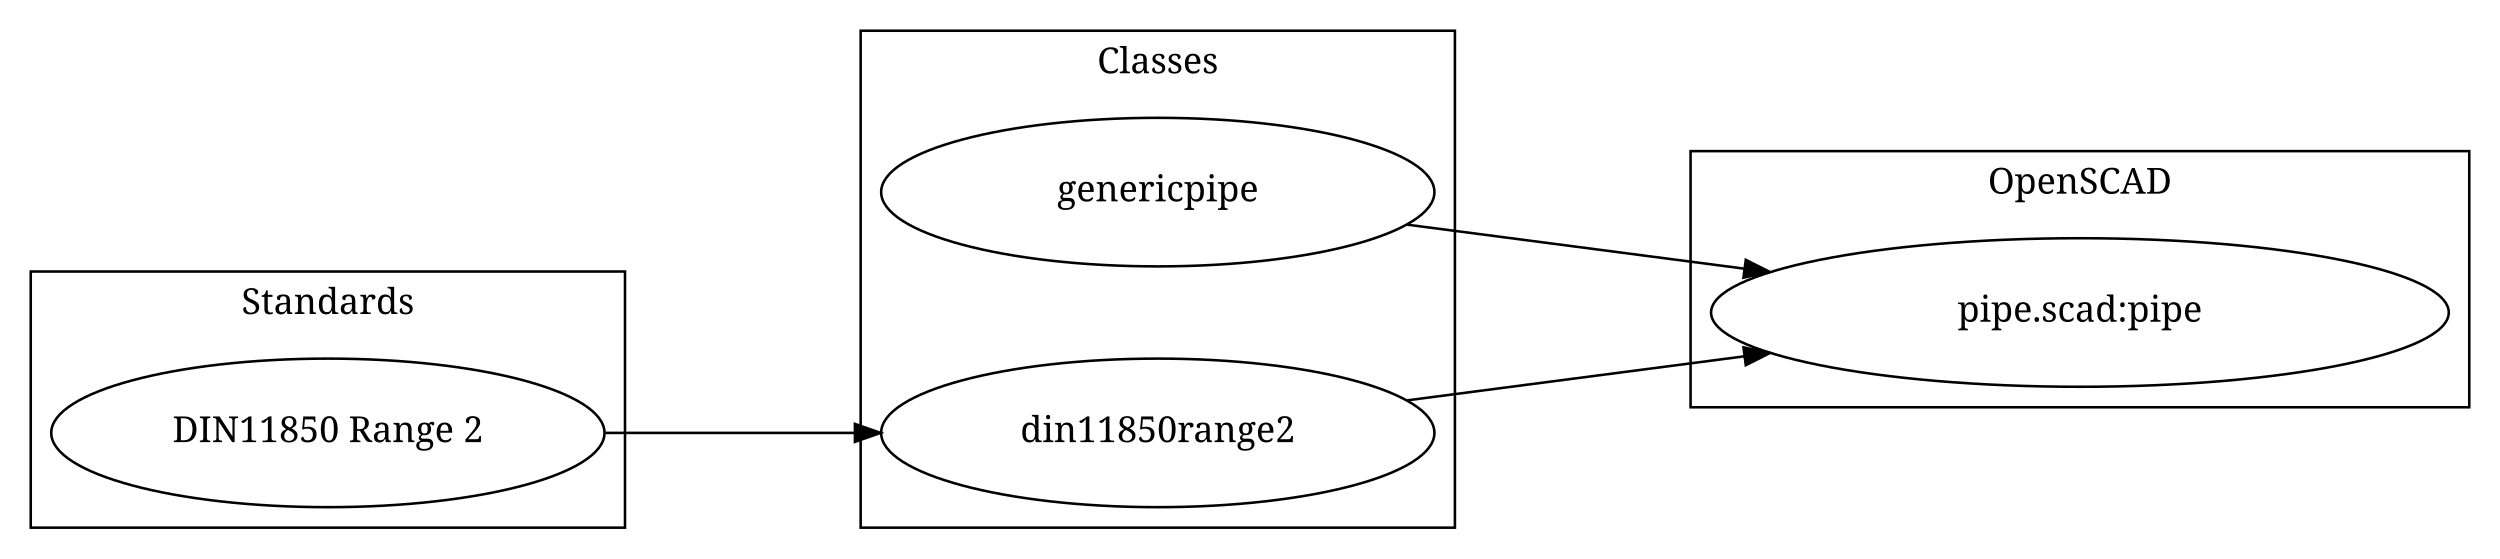
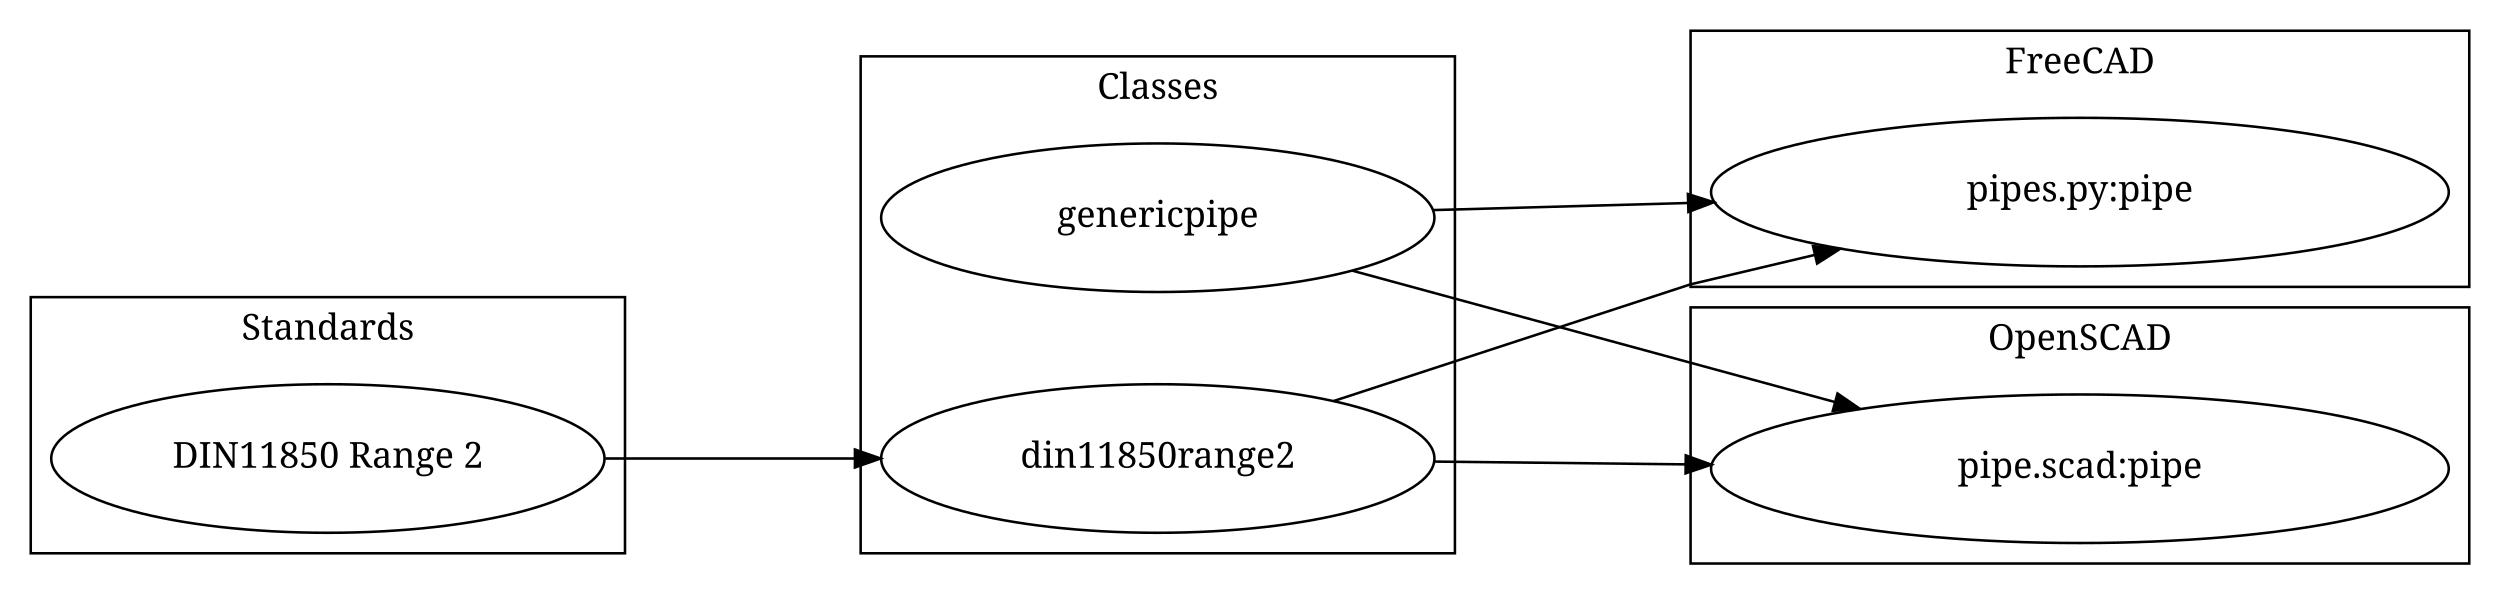
- <svg xmlns="http://www.w3.org/2000/svg" width="976pt" height="218pt" viewBox="0.00 0.00 976.00 218.00">
-   <g id="graph1" class="graph" transform="scale(1 1) rotate(0) translate(4 214)">
-     <polygon fill="white" stroke="white" points="-4,5 -4,-214 973,-214 973,5 -4,5" />
+ <svg xmlns="http://www.w3.org/2000/svg" width="976pt" height="232pt" viewBox="0.00 0.00 976.00 232.00">
+   <g id="graph1" class="graph" transform="scale(1 1) rotate(0) translate(4 228)">
+     <polygon fill="white" stroke="white" points="-4,5 -4,-228 973,-228 973,5 -4,5" />
    <g id="graph2" class="cluster">
-       <polygon fill="none" stroke="black" points="332,-8 332,-202 564,-202 564,-8 332,-8" />
-       <text text-anchor="middle" x="448" y="-185.4" font-family="Times Roman,serif" font-size="14.00">Classes</text>
+       <polygon fill="none" stroke="black" points="332,-12 332,-206 564,-206 564,-12 332,-12" />
+       <text text-anchor="middle" x="448" y="-189.4" font-family="Times Roman,serif" font-size="14.00">Classes</text>
    </g>
    <g id="graph3" class="cluster">
-       <polygon fill="none" stroke="black" points="8,-8 8,-108 240,-108 240,-8 8,-8" />
-       <text text-anchor="middle" x="124" y="-91.4" font-family="Times Roman,serif" font-size="14.00">Standards</text>
+       <polygon fill="none" stroke="black" points="8,-12 8,-112 240,-112 240,-12 8,-12" />
+       <text text-anchor="middle" x="124" y="-95.4" font-family="Times Roman,serif" font-size="14.00">Standards</text>
+     </g>
+     <g id="graph4" class="cluster">
+       <polygon fill="none" stroke="black" points="656,-116 656,-216 960,-216 960,-116 656,-116" />
+       <text text-anchor="middle" x="808" y="-199.4" font-family="Times Roman,serif" font-size="14.00">FreeCAD</text>
    </g>
    <g id="graph5" class="cluster">
-       <polygon fill="none" stroke="black" points="656,-55 656,-155 960,-155 960,-55 656,-55" />
-       <text text-anchor="middle" x="808" y="-138.4" font-family="Times Roman,serif" font-size="14.00">OpenSCAD</text>
+       <polygon fill="none" stroke="black" points="656,-8 656,-108 960,-108 960,-8 656,-8" />
+       <text text-anchor="middle" x="808" y="-91.4" font-family="Times Roman,serif" font-size="14.00">OpenSCAD</text>
    </g>
    <g id="node2" class="node">
-       <ellipse fill="none" stroke="black" cx="448" cy="-139" rx="108" ry="29" />
-       <text text-anchor="middle" x="448" y="-135.4" font-family="Times Roman,serif" font-size="14.00">genericpipe</text>
+       <ellipse fill="none" stroke="black" cx="448" cy="-143" rx="108" ry="29" />
+       <text text-anchor="middle" x="448" y="-139.4" font-family="Times Roman,serif" font-size="14.00">genericpipe</text>
    </g>
-     <g id="node8" class="node">
-       <ellipse fill="none" stroke="black" cx="808" cy="-92" rx="144" ry="29" />
-       <text text-anchor="middle" x="808" y="-88.4" font-family="Times Roman,serif" font-size="14.00">pipe.scad:pipe</text>
+     <g id="node7" class="node">
+       <ellipse fill="none" stroke="black" cx="808" cy="-153" rx="144" ry="29" />
+       <text text-anchor="middle" x="808" y="-149.4" font-family="Times Roman,serif" font-size="14.00">pipes.py:pipe</text>
    </g>
    <g id="edge6" class="edge">
-       <path fill="none" stroke="black" d="M545.421,-126.281C585.894,-120.997 633.477,-114.785 676.941,-109.111" />
-       <polygon fill="black" stroke="black" points="677.554,-112.56 687.017,-107.795 676.648,-105.619 677.554,-112.56" />
+       <path fill="none" stroke="black" d="M555.524,-145.987C586.693,-146.853 621.342,-147.815 654.736,-148.743" />
+       <polygon fill="black" stroke="black" points="654.961,-152.25 665.054,-149.029 655.155,-145.253 654.961,-152.25" />
+     </g>
+     <g id="node9" class="node">
+       <ellipse fill="none" stroke="black" cx="808" cy="-45" rx="144" ry="29" />
+       <text text-anchor="middle" x="808" y="-41.4" font-family="Times Roman,serif" font-size="14.00">pipe.scad:pipe</text>
+     </g>
+     <g id="edge8" class="edge">
+       <path fill="none" stroke="black" d="M523.907,-122.336C578.817,-107.389 653.418,-87.081 712.395,-71.026" />
+       <polygon fill="black" stroke="black" points="713.364,-74.389 722.094,-68.386 711.525,-67.635 713.364,-74.389" />
    </g>
    <g id="node3" class="node">
-       <ellipse fill="none" stroke="black" cx="448" cy="-45" rx="108" ry="29" />
-       <text text-anchor="middle" x="448" y="-41.4" font-family="Times Roman,serif" font-size="14.00">din11850range2</text>
+       <ellipse fill="none" stroke="black" cx="448" cy="-49" rx="108" ry="29" />
+       <text text-anchor="middle" x="448" y="-45.4" font-family="Times Roman,serif" font-size="14.00">din11850range2</text>
    </g>
-     <g id="edge8" class="edge">
-       <path fill="none" stroke="black" d="M545.421,-57.719C585.894,-63.003 633.477,-69.215 676.941,-74.889" />
-       <polygon fill="black" stroke="black" points="676.648,-78.381 687.017,-76.205 677.554,-71.44 676.648,-78.381" />
+     <g id="edge10" class="edge">
+       <path fill="none" stroke="black" d="M516.683,-71.454C577.269,-91.261 656,-117 656,-117 656,-117 677.459,-122.082 704.25,-128.428" />
+       <polygon fill="black" stroke="black" points="703.795,-131.917 714.332,-130.816 705.408,-125.105 703.795,-131.917" />
+     </g>
+     <g id="edge12" class="edge">
+       <path fill="none" stroke="black" d="M556.012,-47.8C586.794,-47.458 620.938,-47.078 653.899,-46.712" />
+       <polygon fill="black" stroke="black" points="654.125,-50.21 664.086,-46.599 654.047,-43.211 654.125,-50.21" />
    </g>
    <g id="node5" class="node">
-       <ellipse fill="none" stroke="black" cx="124" cy="-45" rx="108" ry="29" />
-       <text text-anchor="middle" x="124" y="-41.4" font-family="Times Roman,serif" font-size="14.00">DIN11850 Range 2</text>
+       <ellipse fill="none" stroke="black" cx="124" cy="-49" rx="108" ry="29" />
+       <text text-anchor="middle" x="124" y="-45.4" font-family="Times Roman,serif" font-size="14.00">DIN11850 Range 2</text>
    </g>
-     <g id="edge10" class="edge">
-       <path fill="none" stroke="black" d="M232.338,-45C263.545,-45 297.748,-45 329.536,-45" />
-       <polygon fill="black" stroke="black" points="329.764,-48.5 339.764,-45 329.764,-41.5 329.764,-48.5" />
+     <g id="edge14" class="edge">
+       <path fill="none" stroke="black" d="M232.338,-49C263.545,-49 297.748,-49 329.536,-49" />
+       <polygon fill="black" stroke="black" points="329.764,-52.5 339.764,-49 329.764,-45.5 329.764,-52.5" />
    </g>
  </g>
</svg>
